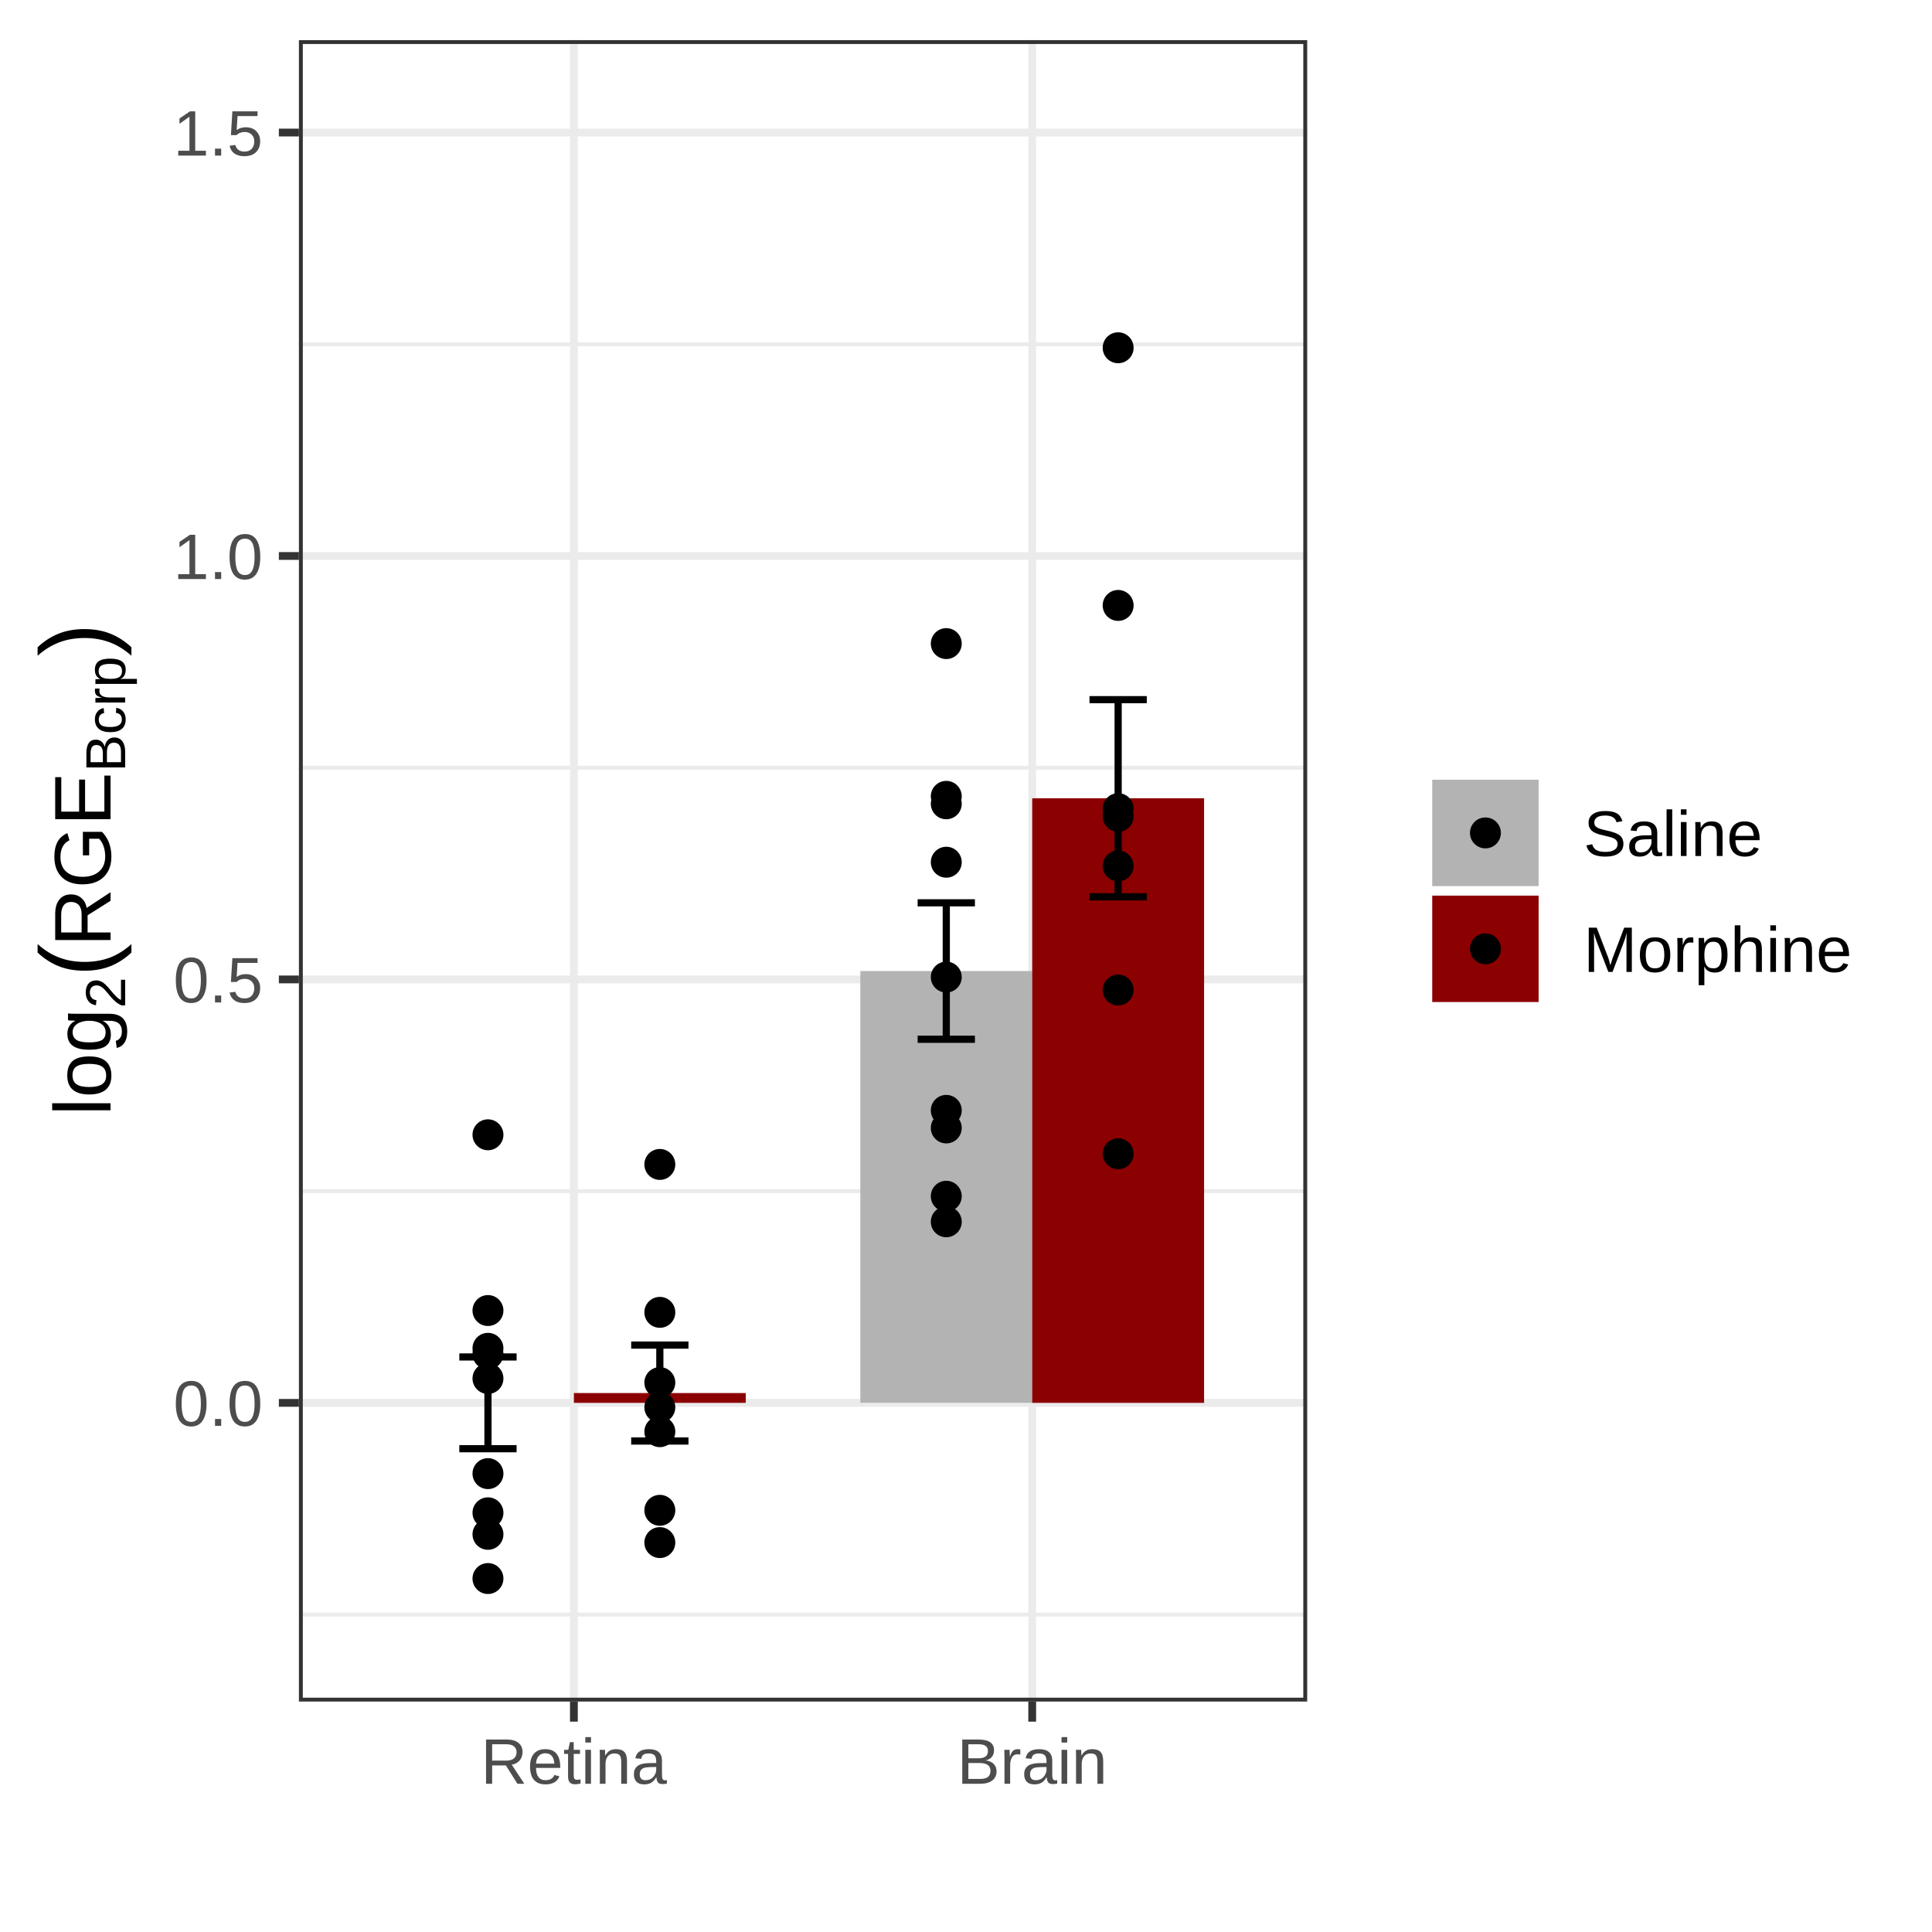
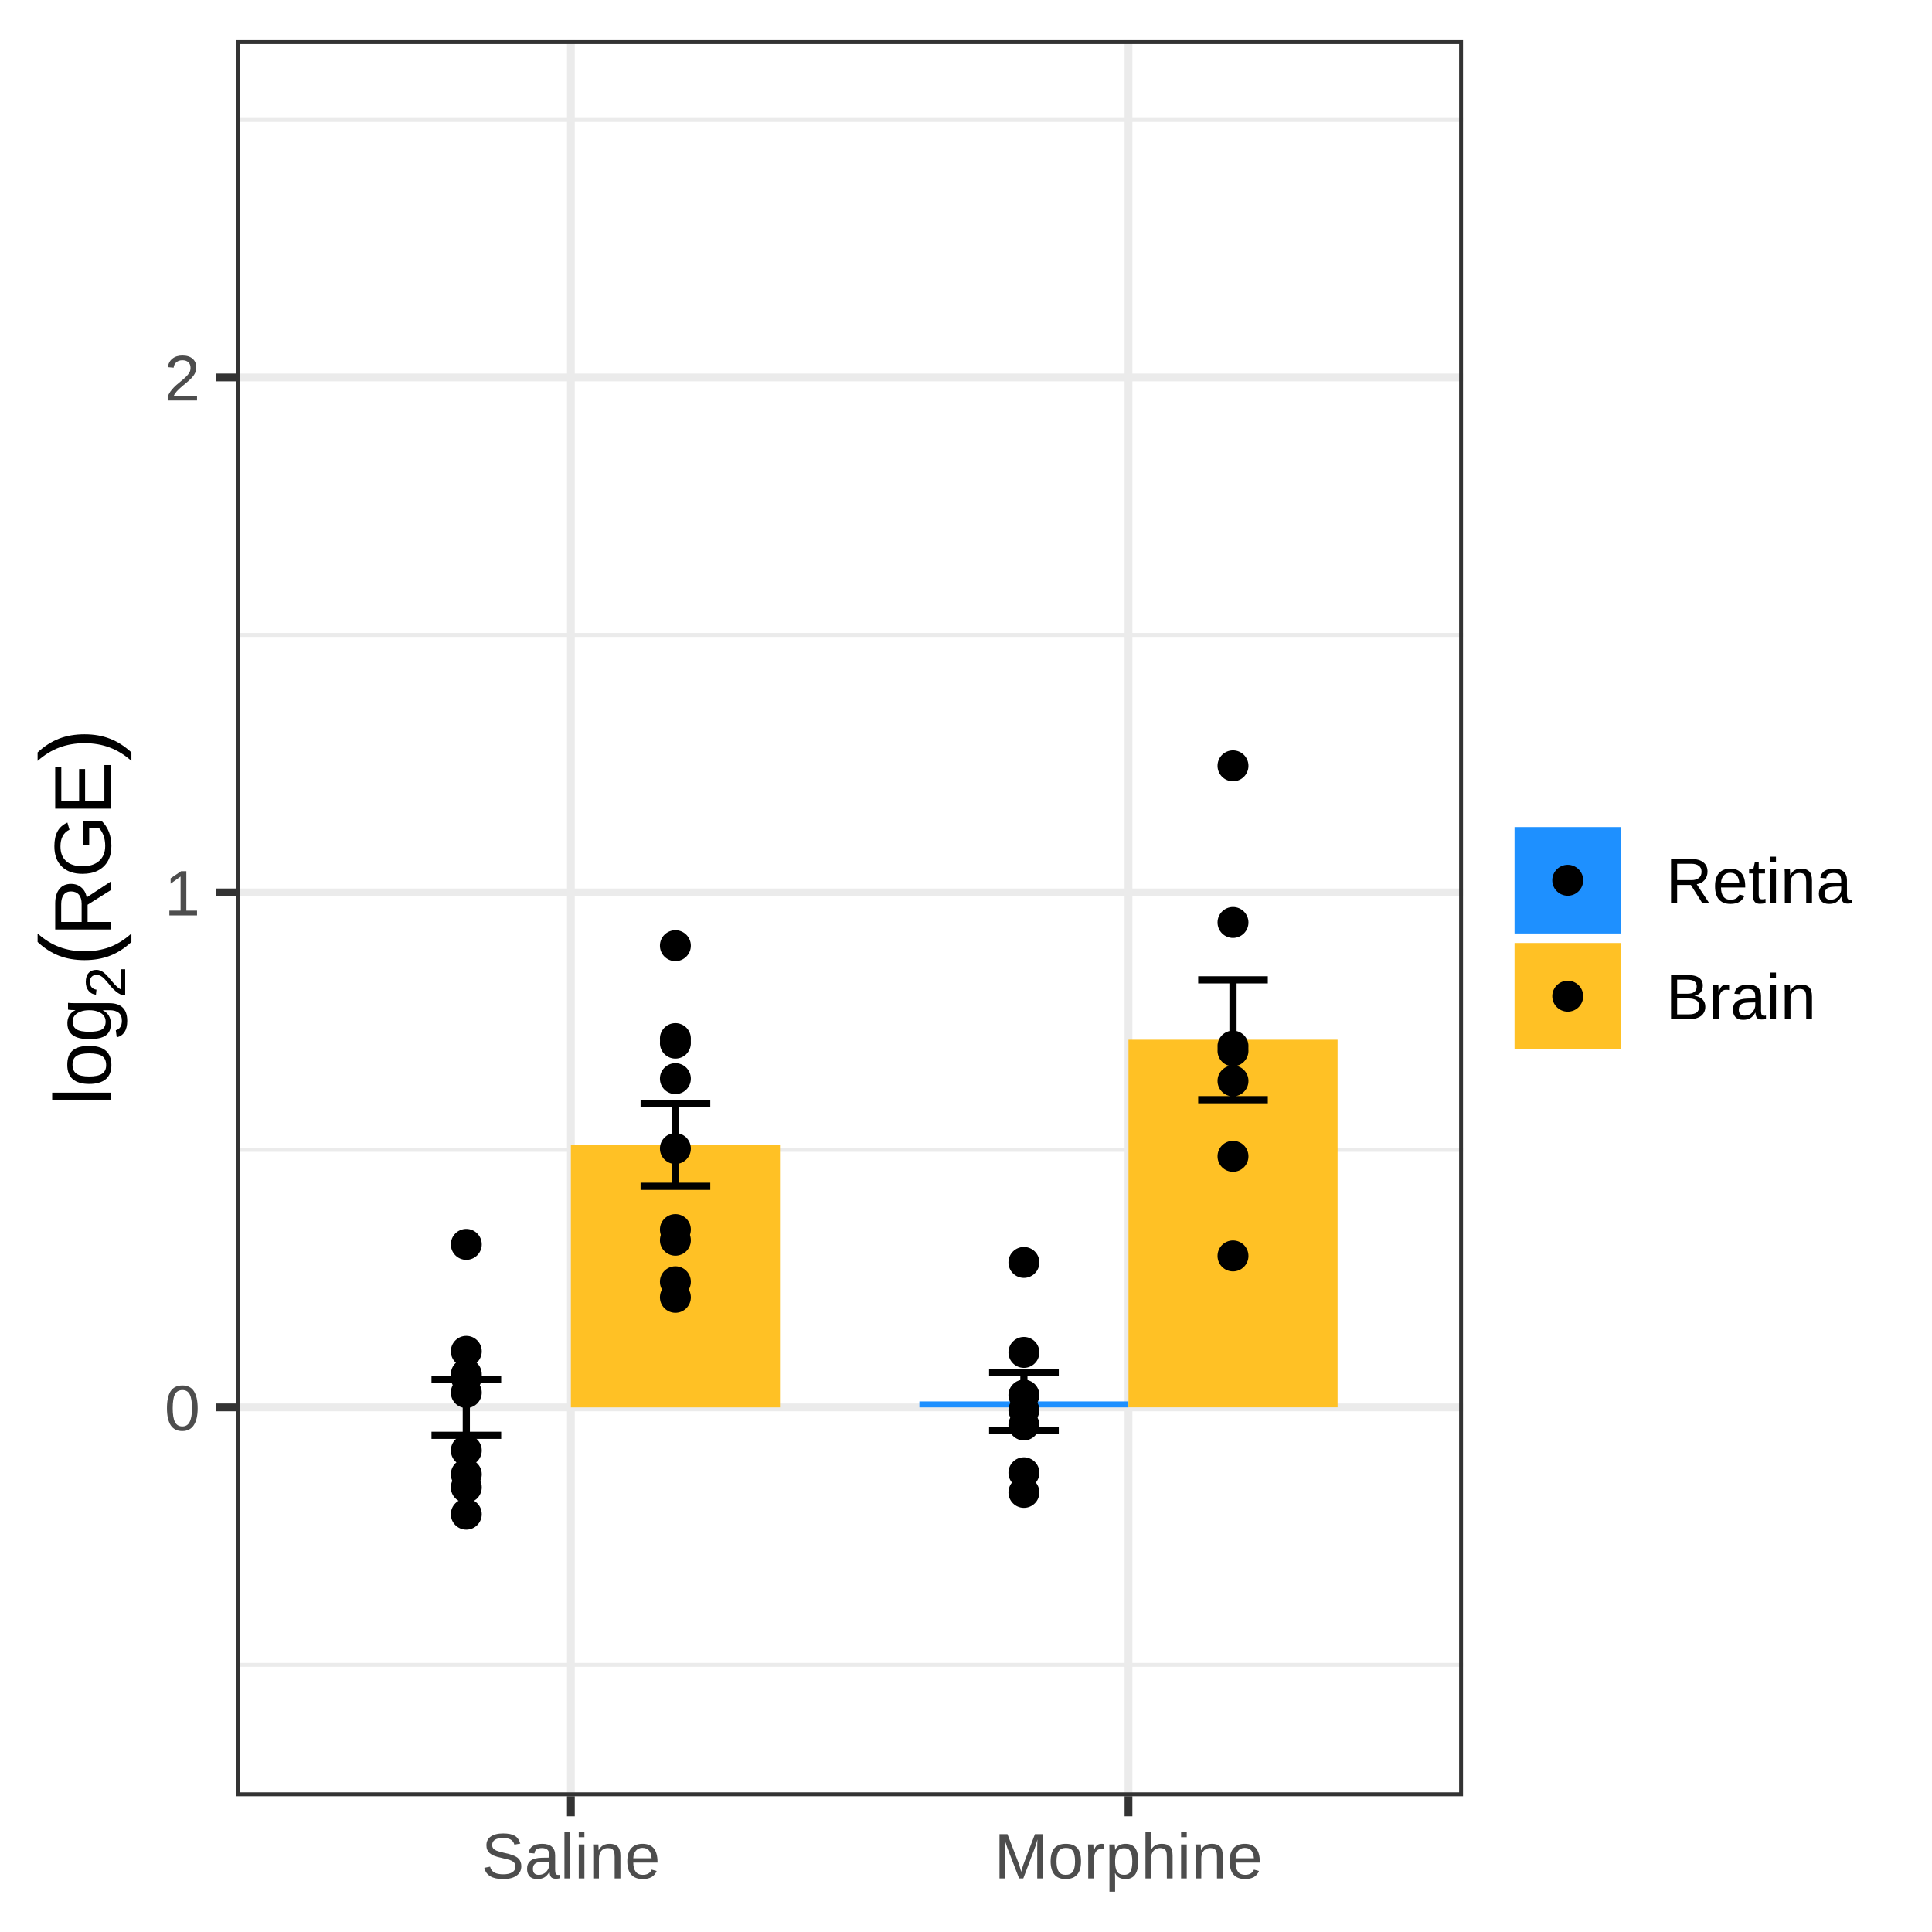
<svg xmlns="http://www.w3.org/2000/svg" class="svglite" width="288.00pt" height="288.00pt" viewBox="0 0 288.00 288.00">
  <defs>
    <style type="text/css">
    .svglite line, .svglite polyline, .svglite polygon, .svglite path, .svglite rect, .svglite circle {
      fill: none;
      stroke: #000000;
      stroke-linecap: round;
      stroke-linejoin: round;
      stroke-miterlimit: 10.00;
    }
  </style>
  </defs>
  <rect width="100%" height="100%" style="stroke: none; fill: #FFFFFF;" />
  <defs>
    <clipPath id="cpMC4wMHwyODguMDB8MC4wMHwyODguMDA=">
      <rect x="0.00" y="0.00" width="288.00" height="288.00" />
    </clipPath>
  </defs>
  <g clip-path="url(#cpMC4wMHwyODguMDB8MC4wMHwyODguMDA=)">
    <rect x="0" y="0.00" width="288.00" height="288.00" style="stroke-width: 1.16; stroke: #FFFFFF; fill: #FFFFFF;" />
  </g>
  <defs>
-     <clipPath id="cpNDQuNTZ8MTk0Ljg2fDUuOTh8MjUzLjY1">
-       <rect x="44.56" y="5.98" width="150.30" height="247.67" />
+     <clipPath id="cpMzUuMjN8MjE4LjA5fDUuOTh8MjY3Ljc2">
+       <rect x="35.23" y="5.98" width="182.86" height="261.78" />
    </clipPath>
  </defs>
-   <g clip-path="url(#cpNDQuNTZ8MTk0Ljg2fDUuOTh8MjUzLjY1)">
-     <rect x="44.56" y="5.98" width="150.30" height="247.67" style="stroke-width: 1.16; stroke: none; fill: #FFFFFF;" />
-     <polyline points="44.56,240.68 194.86,240.68 " style="stroke-width: 0.58; stroke: #EBEBEB; stroke-linecap: butt;" />
-     <polyline points="44.56,177.56 194.86,177.56 " style="stroke-width: 0.58; stroke: #EBEBEB; stroke-linecap: butt;" />
-     <polyline points="44.56,114.44 194.86,114.44 " style="stroke-width: 0.58; stroke: #EBEBEB; stroke-linecap: butt;" />
-     <polyline points="44.56,51.32 194.86,51.32 " style="stroke-width: 0.58; stroke: #EBEBEB; stroke-linecap: butt;" />
-     <polyline points="44.56,209.12 194.86,209.12 " style="stroke-width: 1.16; stroke: #EBEBEB; stroke-linecap: butt;" />
-     <polyline points="44.56,146.00 194.86,146.00 " style="stroke-width: 1.16; stroke: #EBEBEB; stroke-linecap: butt;" />
-     <polyline points="44.56,82.88 194.86,82.88 " style="stroke-width: 1.16; stroke: #EBEBEB; stroke-linecap: butt;" />
-     <polyline points="44.56,19.76 194.86,19.76 " style="stroke-width: 1.16; stroke: #EBEBEB; stroke-linecap: butt;" />
-     <polyline points="85.55,253.65 85.55,5.98 " style="stroke-width: 1.16; stroke: #EBEBEB; stroke-linecap: butt;" />
-     <polyline points="153.87,253.65 153.87,5.98 " style="stroke-width: 1.16; stroke: #EBEBEB; stroke-linecap: butt;" />
-     <rect x="59.93" y="209.12" width="25.62" height="0" style="stroke-width: 1.07; stroke: none; stroke-linecap: square; stroke-linejoin: miter; fill: #B3B3B3;" />
-     <rect x="85.55" y="207.66" width="25.62" height="1.46" style="stroke-width: 1.07; stroke: none; stroke-linecap: square; stroke-linejoin: miter; fill: #8B0000;" />
-     <rect x="128.25" y="144.75" width="25.62" height="64.36" style="stroke-width: 1.07; stroke: none; stroke-linecap: square; stroke-linejoin: miter; fill: #B3B3B3;" />
-     <rect x="153.87" y="119.00" width="25.62" height="90.12" style="stroke-width: 1.07; stroke: none; stroke-linecap: square; stroke-linejoin: miter; fill: #8B0000;" />
-     <polyline points="68.47,202.28 77.01,202.28 " style="stroke-width: 1.07; stroke-linecap: butt;" />
-     <polyline points="72.74,202.28 72.74,215.96 " style="stroke-width: 1.07; stroke-linecap: butt;" />
-     <polyline points="68.47,215.96 77.01,215.96 " style="stroke-width: 1.07; stroke-linecap: butt;" />
-     <polyline points="136.79,134.58 145.33,134.58 " style="stroke-width: 1.07; stroke-linecap: butt;" />
-     <polyline points="141.06,134.58 141.06,154.92 " style="stroke-width: 1.07; stroke-linecap: butt;" />
-     <polyline points="136.79,154.92 145.33,154.92 " style="stroke-width: 1.07; stroke-linecap: butt;" />
-     <polyline points="94.09,200.51 102.63,200.51 " style="stroke-width: 1.07; stroke-linecap: butt;" />
-     <polyline points="98.36,200.51 98.36,214.81 " style="stroke-width: 1.07; stroke-linecap: butt;" />
-     <polyline points="94.09,214.81 102.63,214.81 " style="stroke-width: 1.07; stroke-linecap: butt;" />
-     <polyline points="162.41,104.30 170.95,104.30 " style="stroke-width: 1.07; stroke-linecap: butt;" />
-     <polyline points="166.68,104.30 166.68,133.69 " style="stroke-width: 1.07; stroke-linecap: butt;" />
-     <polyline points="162.41,133.69 170.95,133.69 " style="stroke-width: 1.07; stroke-linecap: butt;" />
-     <circle cx="166.68" cy="121.70" r="1.95" style="stroke-width: 0.71; fill: #000000;" />
-     <circle cx="98.36" cy="229.95" r="1.95" style="stroke-width: 0.71; fill: #000000;" />
-     <circle cx="166.68" cy="120.54" r="1.95" style="stroke-width: 0.71; fill: #000000;" />
-     <circle cx="98.36" cy="173.58" r="1.95" style="stroke-width: 0.71; fill: #000000;" />
-     <circle cx="166.68" cy="51.84" r="1.95" style="stroke-width: 0.71; fill: #000000;" />
-     <circle cx="98.36" cy="206.10" r="1.95" style="stroke-width: 0.71; fill: #000000;" />
-     <circle cx="166.68" cy="90.25" r="1.95" style="stroke-width: 0.71; fill: #000000;" />
-     <circle cx="98.36" cy="209.79" r="1.95" style="stroke-width: 0.71; fill: #000000;" />
-     <circle cx="166.68" cy="171.99" r="1.95" style="stroke-width: 0.71; fill: #000000;" />
-     <circle cx="98.36" cy="213.42" r="1.95" style="stroke-width: 0.71; fill: #000000;" />
-     <circle cx="166.68" cy="129.08" r="1.95" style="stroke-width: 0.71; fill: #000000;" />
-     <circle cx="98.36" cy="195.63" r="1.95" style="stroke-width: 0.71; fill: #000000;" />
-     <circle cx="166.68" cy="147.58" r="1.95" style="stroke-width: 0.71; fill: #000000;" />
-     <circle cx="98.36" cy="225.14" r="1.95" style="stroke-width: 0.71; fill: #000000;" />
-     <circle cx="141.06" cy="128.53" r="1.95" style="stroke-width: 0.71; fill: #000000;" />
-     <circle cx="72.74" cy="201.84" r="1.95" style="stroke-width: 0.71; fill: #000000;" />
-     <circle cx="141.06" cy="95.94" r="1.95" style="stroke-width: 0.71; fill: #000000;" />
-     <circle cx="72.74" cy="195.36" r="1.95" style="stroke-width: 0.71; fill: #000000;" />
-     <circle cx="141.06" cy="178.32" r="1.95" style="stroke-width: 0.71; fill: #000000;" />
-     <circle cx="72.74" cy="235.31" r="1.95" style="stroke-width: 0.71; fill: #000000;" />
-     <circle cx="141.06" cy="168.14" r="1.95" style="stroke-width: 0.71; fill: #000000;" />
-     <circle cx="72.74" cy="205.49" r="1.95" style="stroke-width: 0.71; fill: #000000;" />
-     <circle cx="141.06" cy="165.52" r="1.95" style="stroke-width: 0.71; fill: #000000;" />
-     <circle cx="72.74" cy="225.51" r="1.95" style="stroke-width: 0.71; fill: #000000;" />
-     <circle cx="141.06" cy="182.13" r="1.95" style="stroke-width: 0.71; fill: #000000;" />
-     <circle cx="72.74" cy="219.67" r="1.95" style="stroke-width: 0.71; fill: #000000;" />
-     <circle cx="141.06" cy="118.71" r="1.95" style="stroke-width: 0.71; fill: #000000;" />
-     <circle cx="72.74" cy="169.16" r="1.95" style="stroke-width: 0.71; fill: #000000;" />
-     <circle cx="141.06" cy="119.82" r="1.95" style="stroke-width: 0.71; fill: #000000;" />
-     <circle cx="72.74" cy="200.99" r="1.95" style="stroke-width: 0.71; fill: #000000;" />
-     <circle cx="141.06" cy="145.65" r="1.95" style="stroke-width: 0.71; fill: #000000;" />
-     <circle cx="72.74" cy="228.72" r="1.95" style="stroke-width: 0.71; fill: #000000;" />
-     <rect x="44.56" y="5.98" width="150.30" height="247.67" style="stroke-width: 1.16; stroke: #333333;" />
+   <g clip-path="url(#cpMzUuMjN8MjE4LjA5fDUuOTh8MjY3Ljc2)">
+     <rect x="35.23" y="5.98" width="182.86" height="261.78" style="stroke-width: 1.16; stroke: none; fill: #FFFFFF;" />
+     <polyline points="35.23,248.18 218.09,248.18 " style="stroke-width: 0.58; stroke: #EBEBEB; stroke-linecap: butt;" />
+     <polyline points="35.23,171.41 218.09,171.41 " style="stroke-width: 0.58; stroke: #EBEBEB; stroke-linecap: butt;" />
+     <polyline points="35.23,94.65 218.09,94.65 " style="stroke-width: 0.58; stroke: #EBEBEB; stroke-linecap: butt;" />
+     <polyline points="35.23,17.88 218.09,17.88 " style="stroke-width: 0.58; stroke: #EBEBEB; stroke-linecap: butt;" />
+     <polyline points="35.23,209.80 218.09,209.80 " style="stroke-width: 1.16; stroke: #EBEBEB; stroke-linecap: butt;" />
+     <polyline points="35.23,133.03 218.09,133.03 " style="stroke-width: 1.16; stroke: #EBEBEB; stroke-linecap: butt;" />
+     <polyline points="35.23,56.26 218.09,56.26 " style="stroke-width: 1.16; stroke: #EBEBEB; stroke-linecap: butt;" />
+     <polyline points="85.10,267.76 85.10,5.98 " style="stroke-width: 1.16; stroke: #EBEBEB; stroke-linecap: butt;" />
+     <polyline points="168.22,267.76 168.22,5.98 " style="stroke-width: 1.16; stroke: #EBEBEB; stroke-linecap: butt;" />
+     <rect x="53.93" y="209.80" width="31.17" height="0" style="stroke-width: 1.07; stroke: none; stroke-linecap: square; stroke-linejoin: miter; fill: #1E90FF;" />
+     <rect x="85.10" y="170.66" width="31.17" height="39.14" style="stroke-width: 1.07; stroke: none; stroke-linecap: square; stroke-linejoin: miter; fill: #FFC125;" />
+     <rect x="137.05" y="208.91" width="31.17" height="0.89" style="stroke-width: 1.07; stroke: none; stroke-linecap: square; stroke-linejoin: miter; fill: #1E90FF;" />
+     <rect x="168.22" y="154.99" width="31.17" height="54.80" style="stroke-width: 1.07; stroke: none; stroke-linecap: square; stroke-linejoin: miter; fill: #FFC125;" />
+     <polyline points="64.32,205.64 74.71,205.64 " style="stroke-width: 1.07; stroke-linecap: butt;" />
+     <polyline points="69.51,205.64 69.51,213.96 " style="stroke-width: 1.07; stroke-linecap: butt;" />
+     <polyline points="64.32,213.96 74.71,213.96 " style="stroke-width: 1.07; stroke-linecap: butt;" />
+     <polyline points="95.49,164.47 105.88,164.47 " style="stroke-width: 1.07; stroke-linecap: butt;" />
+     <polyline points="100.68,164.47 100.68,176.84 " style="stroke-width: 1.07; stroke-linecap: butt;" />
+     <polyline points="95.49,176.84 105.88,176.84 " style="stroke-width: 1.07; stroke-linecap: butt;" />
+     <polyline points="147.44,204.56 157.83,204.56 " style="stroke-width: 1.07; stroke-linecap: butt;" />
+     <polyline points="152.63,204.56 152.63,213.26 " style="stroke-width: 1.07; stroke-linecap: butt;" />
+     <polyline points="147.44,213.26 157.83,213.26 " style="stroke-width: 1.07; stroke-linecap: butt;" />
+     <polyline points="178.61,146.06 188.99,146.06 " style="stroke-width: 1.07; stroke-linecap: butt;" />
+     <polyline points="183.80,146.06 183.80,163.93 " style="stroke-width: 1.07; stroke-linecap: butt;" />
+     <polyline points="178.61,163.93 188.99,163.93 " style="stroke-width: 1.07; stroke-linecap: butt;" />
+     <circle cx="183.80" cy="156.64" r="1.95" style="stroke-width: 0.71; fill: #000000;" />
+     <circle cx="152.63" cy="222.47" r="1.95" style="stroke-width: 0.71; fill: #000000;" />
+     <circle cx="183.80" cy="155.94" r="1.95" style="stroke-width: 0.71; fill: #000000;" />
+     <circle cx="152.63" cy="188.19" r="1.95" style="stroke-width: 0.71; fill: #000000;" />
+     <circle cx="183.80" cy="114.16" r="1.95" style="stroke-width: 0.71; fill: #000000;" />
+     <circle cx="152.63" cy="207.97" r="1.95" style="stroke-width: 0.71; fill: #000000;" />
+     <circle cx="183.80" cy="137.51" r="1.95" style="stroke-width: 0.71; fill: #000000;" />
+     <circle cx="152.63" cy="210.21" r="1.95" style="stroke-width: 0.71; fill: #000000;" />
+     <circle cx="183.80" cy="187.22" r="1.95" style="stroke-width: 0.71; fill: #000000;" />
+     <circle cx="152.63" cy="212.42" r="1.95" style="stroke-width: 0.71; fill: #000000;" />
+     <circle cx="183.80" cy="161.13" r="1.95" style="stroke-width: 0.71; fill: #000000;" />
+     <circle cx="152.63" cy="201.60" r="1.95" style="stroke-width: 0.71; fill: #000000;" />
+     <circle cx="183.80" cy="172.37" r="1.95" style="stroke-width: 0.71; fill: #000000;" />
+     <circle cx="152.63" cy="219.54" r="1.95" style="stroke-width: 0.71; fill: #000000;" />
+     <circle cx="100.68" cy="160.79" r="1.95" style="stroke-width: 0.71; fill: #000000;" />
+     <circle cx="69.51" cy="205.37" r="1.95" style="stroke-width: 0.71; fill: #000000;" />
+     <circle cx="100.68" cy="140.97" r="1.95" style="stroke-width: 0.71; fill: #000000;" />
+     <circle cx="69.51" cy="201.44" r="1.95" style="stroke-width: 0.71; fill: #000000;" />
+     <circle cx="100.68" cy="191.07" r="1.95" style="stroke-width: 0.71; fill: #000000;" />
+     <circle cx="69.51" cy="225.72" r="1.95" style="stroke-width: 0.71; fill: #000000;" />
+     <circle cx="100.68" cy="184.88" r="1.95" style="stroke-width: 0.71; fill: #000000;" />
+     <circle cx="69.51" cy="207.59" r="1.95" style="stroke-width: 0.71; fill: #000000;" />
+     <circle cx="100.68" cy="183.29" r="1.95" style="stroke-width: 0.71; fill: #000000;" />
+     <circle cx="69.51" cy="219.77" r="1.95" style="stroke-width: 0.71; fill: #000000;" />
+     <circle cx="100.68" cy="193.39" r="1.95" style="stroke-width: 0.71; fill: #000000;" />
+     <circle cx="69.51" cy="216.22" r="1.95" style="stroke-width: 0.71; fill: #000000;" />
+     <circle cx="100.68" cy="154.82" r="1.95" style="stroke-width: 0.71; fill: #000000;" />
+     <circle cx="69.51" cy="185.50" r="1.95" style="stroke-width: 0.71; fill: #000000;" />
+     <circle cx="100.68" cy="155.50" r="1.95" style="stroke-width: 0.71; fill: #000000;" />
+     <circle cx="69.51" cy="204.85" r="1.95" style="stroke-width: 0.71; fill: #000000;" />
+     <circle cx="100.68" cy="171.21" r="1.95" style="stroke-width: 0.71; fill: #000000;" />
+     <circle cx="69.51" cy="221.72" r="1.95" style="stroke-width: 0.71; fill: #000000;" />
+     <rect x="35.23" y="5.98" width="182.86" height="261.78" style="stroke-width: 1.16; stroke: #333333;" />
  </g>
  <g clip-path="url(#cpMC4wMHwyODguMDB8MC4wMHwyODguMDA=)">
-     <text x="39.18" y="212.55" text-anchor="end" style="font-size: 9.60px; fill: #4D4D4D; font-family: Arial;" textLength="13.33px" lengthAdjust="spacingAndGlyphs">0.0</text>
-     <text x="39.18" y="149.43" text-anchor="end" style="font-size: 9.60px; fill: #4D4D4D; font-family: Arial;" textLength="13.33px" lengthAdjust="spacingAndGlyphs">0.5</text>
-     <text x="39.18" y="86.31" text-anchor="end" style="font-size: 9.60px; fill: #4D4D4D; font-family: Arial;" textLength="13.33px" lengthAdjust="spacingAndGlyphs">1.0</text>
-     <text x="39.18" y="23.19" text-anchor="end" style="font-size: 9.60px; fill: #4D4D4D; font-family: Arial;" textLength="13.33px" lengthAdjust="spacingAndGlyphs">1.5</text>
-     <polyline points="41.57,209.12 44.56,209.12 " style="stroke-width: 1.16; stroke: #333333; stroke-linecap: butt;" />
-     <polyline points="41.57,146.00 44.56,146.00 " style="stroke-width: 1.16; stroke: #333333; stroke-linecap: butt;" />
-     <polyline points="41.57,82.88 44.56,82.88 " style="stroke-width: 1.16; stroke: #333333; stroke-linecap: butt;" />
-     <polyline points="41.57,19.76 44.56,19.76 " style="stroke-width: 1.16; stroke: #333333; stroke-linecap: butt;" />
-     <polyline points="85.55,256.64 85.55,253.65 " style="stroke-width: 1.16; stroke: #333333; stroke-linecap: butt;" />
-     <polyline points="153.87,256.64 153.87,253.65 " style="stroke-width: 1.16; stroke: #333333; stroke-linecap: butt;" />
-     <text x="85.55" y="265.90" text-anchor="middle" style="font-size: 9.60px; fill: #4D4D4D; font-family: Arial;" textLength="27.73px" lengthAdjust="spacingAndGlyphs">Retina</text>
-     <text x="153.87" y="265.90" text-anchor="middle" style="font-size: 9.60px; fill: #4D4D4D; font-family: Arial;" textLength="22.39px" lengthAdjust="spacingAndGlyphs">Brain</text>
-     <text transform="translate(16.48,166.32) rotate(-90)" style="font-size: 12.00px; font-family: Arial;" textLength="2.66px" lengthAdjust="spacingAndGlyphs">l</text>
-     <text transform="translate(16.48,163.65) rotate(-90)" style="font-size: 12.00px; font-family: Arial;" textLength="6.67px" lengthAdjust="spacingAndGlyphs">o</text>
-     <text transform="translate(16.48,156.98) rotate(-90)" style="font-size: 12.00px; font-family: Arial;" textLength="6.67px" lengthAdjust="spacingAndGlyphs">g</text>
-     <text transform="translate(18.66,150.30) rotate(-90)" style="font-size: 8.40px; font-family: Arial;" textLength="4.67px" lengthAdjust="spacingAndGlyphs">2</text>
-     <text transform="translate(16.48,145.64) rotate(-90)" style="font-size: 15.00px; font-family: Arial;" textLength="4.53px" lengthAdjust="spacingAndGlyphs">(</text>
-     <text transform="translate(16.48,141.11) rotate(-90)" style="font-size: 12.00px; font-family: Arial;" textLength="8.67px" lengthAdjust="spacingAndGlyphs">R</text>
-     <text transform="translate(16.48,132.44) rotate(-90)" style="font-size: 12.00px; font-family: Arial;" textLength="9.34px" lengthAdjust="spacingAndGlyphs">G</text>
-     <text transform="translate(16.48,123.10) rotate(-90)" style="font-size: 12.00px; font-family: Arial;" textLength="8.01px" lengthAdjust="spacingAndGlyphs">E</text>
-     <text transform="translate(18.66,115.09) rotate(-90)" style="font-size: 8.40px; font-family: Arial;" textLength="5.59px" lengthAdjust="spacingAndGlyphs">B</text>
-     <text transform="translate(18.66,109.50) rotate(-90)" style="font-size: 8.40px; font-family: Arial;" textLength="4.20px" lengthAdjust="spacingAndGlyphs">c</text>
-     <text transform="translate(18.66,105.30) rotate(-90)" style="font-size: 8.40px; font-family: Arial;" textLength="2.79px" lengthAdjust="spacingAndGlyphs">r</text>
-     <text transform="translate(18.66,102.51) rotate(-90)" style="font-size: 8.40px; font-family: Arial;" textLength="4.67px" lengthAdjust="spacingAndGlyphs">p</text>
-     <text transform="translate(16.48,97.84) rotate(-90)" style="font-size: 15.00px; font-family: Arial;" textLength="4.53px" lengthAdjust="spacingAndGlyphs">)</text>
-     <rect x="206.81" y="103.57" width="75.21" height="52.49" style="stroke-width: 1.16; stroke: none; fill: #FFFFFF;" />
-     <rect x="212.79" y="115.52" width="17.28" height="17.28" style="stroke-width: 1.16; stroke: none; fill: #FFFFFF;" />
-     <rect x="213.50" y="116.23" width="15.86" height="15.86" style="stroke-width: 1.07; stroke: none; stroke-linecap: square; stroke-linejoin: miter; fill: #B3B3B3;" />
-     <circle cx="221.43" cy="124.16" r="1.95" style="stroke-width: 0.71; fill: #000000;" />
-     <rect x="212.79" y="132.80" width="17.28" height="17.28" style="stroke-width: 1.16; stroke: none; fill: #FFFFFF;" />
-     <rect x="213.50" y="133.51" width="15.86" height="15.86" style="stroke-width: 1.07; stroke: none; stroke-linecap: square; stroke-linejoin: miter; fill: #8B0000;" />
-     <circle cx="221.43" cy="141.44" r="1.95" style="stroke-width: 0.71; fill: #000000;" />
-     <text x="236.05" y="127.60" style="font-size: 9.60px; font-family: Arial;" textLength="26.66px" lengthAdjust="spacingAndGlyphs">Saline</text>
-     <text x="236.05" y="144.88" style="font-size: 9.60px; font-family: Arial;" textLength="40.00px" lengthAdjust="spacingAndGlyphs">Morphine</text>
+     <text x="29.85" y="213.23" text-anchor="end" style="font-size: 9.60px; fill: #4D4D4D; font-family: Arial;" textLength="5.34px" lengthAdjust="spacingAndGlyphs">0</text>
+     <text x="29.85" y="136.46" text-anchor="end" style="font-size: 9.60px; fill: #4D4D4D; font-family: Arial;" textLength="5.34px" lengthAdjust="spacingAndGlyphs">1</text>
+     <text x="29.85" y="59.70" text-anchor="end" style="font-size: 9.60px; fill: #4D4D4D; font-family: Arial;" textLength="5.34px" lengthAdjust="spacingAndGlyphs">2</text>
+     <polyline points="32.24,209.80 35.23,209.80 " style="stroke-width: 1.16; stroke: #333333; stroke-linecap: butt;" />
+     <polyline points="32.24,133.03 35.23,133.03 " style="stroke-width: 1.16; stroke: #333333; stroke-linecap: butt;" />
+     <polyline points="32.24,56.26 35.23,56.26 " style="stroke-width: 1.16; stroke: #333333; stroke-linecap: butt;" />
+     <polyline points="85.10,270.75 85.10,267.76 " style="stroke-width: 1.16; stroke: #333333; stroke-linecap: butt;" />
+     <polyline points="168.22,270.75 168.22,267.76 " style="stroke-width: 1.16; stroke: #333333; stroke-linecap: butt;" />
+     <text x="85.10" y="280.01" text-anchor="middle" style="font-size: 9.60px; fill: #4D4D4D; font-family: Arial;" textLength="26.66px" lengthAdjust="spacingAndGlyphs">Saline</text>
+     <text x="168.22" y="280.01" text-anchor="middle" style="font-size: 9.60px; fill: #4D4D4D; font-family: Arial;" textLength="40.00px" lengthAdjust="spacingAndGlyphs">Morphine</text>
+     <text transform="translate(16.48,164.74) rotate(-90)" style="font-size: 12.00px; font-family: Arial;" textLength="2.66px" lengthAdjust="spacingAndGlyphs">l</text>
+     <text transform="translate(16.48,162.08) rotate(-90)" style="font-size: 12.00px; font-family: Arial;" textLength="6.67px" lengthAdjust="spacingAndGlyphs">o</text>
+     <text transform="translate(16.48,155.40) rotate(-90)" style="font-size: 12.00px; font-family: Arial;" textLength="6.67px" lengthAdjust="spacingAndGlyphs">g</text>
+     <text transform="translate(18.66,148.73) rotate(-90)" style="font-size: 8.40px; font-family: Arial;" textLength="4.67px" lengthAdjust="spacingAndGlyphs">2</text>
+     <text transform="translate(16.48,144.06) rotate(-90)" style="font-size: 15.00px; font-family: Arial;" textLength="4.53px" lengthAdjust="spacingAndGlyphs">(</text>
+     <text transform="translate(16.48,139.54) rotate(-90)" style="font-size: 12.00px; font-family: Arial;" textLength="8.67px" lengthAdjust="spacingAndGlyphs">R</text>
+     <text transform="translate(16.48,130.87) rotate(-90)" style="font-size: 12.00px; font-family: Arial;" textLength="9.34px" lengthAdjust="spacingAndGlyphs">G</text>
+     <text transform="translate(16.48,121.53) rotate(-90)" style="font-size: 12.00px; font-family: Arial;" textLength="8.01px" lengthAdjust="spacingAndGlyphs">E</text>
+     <text transform="translate(16.48,113.52) rotate(-90)" style="font-size: 15.00px; font-family: Arial;" textLength="4.53px" lengthAdjust="spacingAndGlyphs">)</text>
+     <rect x="219.08" y="110.62" width="62.94" height="52.49" style="stroke-width: 1.16; stroke: none; fill: #FFFFFF;" />
+     <rect x="225.06" y="122.58" width="17.28" height="17.28" style="stroke-width: 1.16; stroke: none; fill: #FFFFFF;" />
+     <rect x="225.77" y="123.29" width="15.86" height="15.86" style="stroke-width: 1.07; stroke: none; stroke-linecap: square; stroke-linejoin: miter; fill: #1E90FF;" />
+     <circle cx="233.70" cy="131.22" r="1.95" style="stroke-width: 0.71; fill: #000000;" />
+     <rect x="225.06" y="139.86" width="17.28" height="17.28" style="stroke-width: 1.16; stroke: none; fill: #FFFFFF;" />
+     <rect x="225.77" y="140.57" width="15.86" height="15.86" style="stroke-width: 1.07; stroke: none; stroke-linecap: square; stroke-linejoin: miter; fill: #FFC125;" />
+     <circle cx="233.70" cy="148.50" r="1.95" style="stroke-width: 0.71; fill: #000000;" />
+     <text x="248.32" y="134.65" style="font-size: 9.60px; font-family: Arial;" textLength="27.73px" lengthAdjust="spacingAndGlyphs">Retina</text>
+     <text x="248.32" y="151.93" style="font-size: 9.60px; font-family: Arial;" textLength="22.39px" lengthAdjust="spacingAndGlyphs">Brain</text>
  </g>
</svg>
